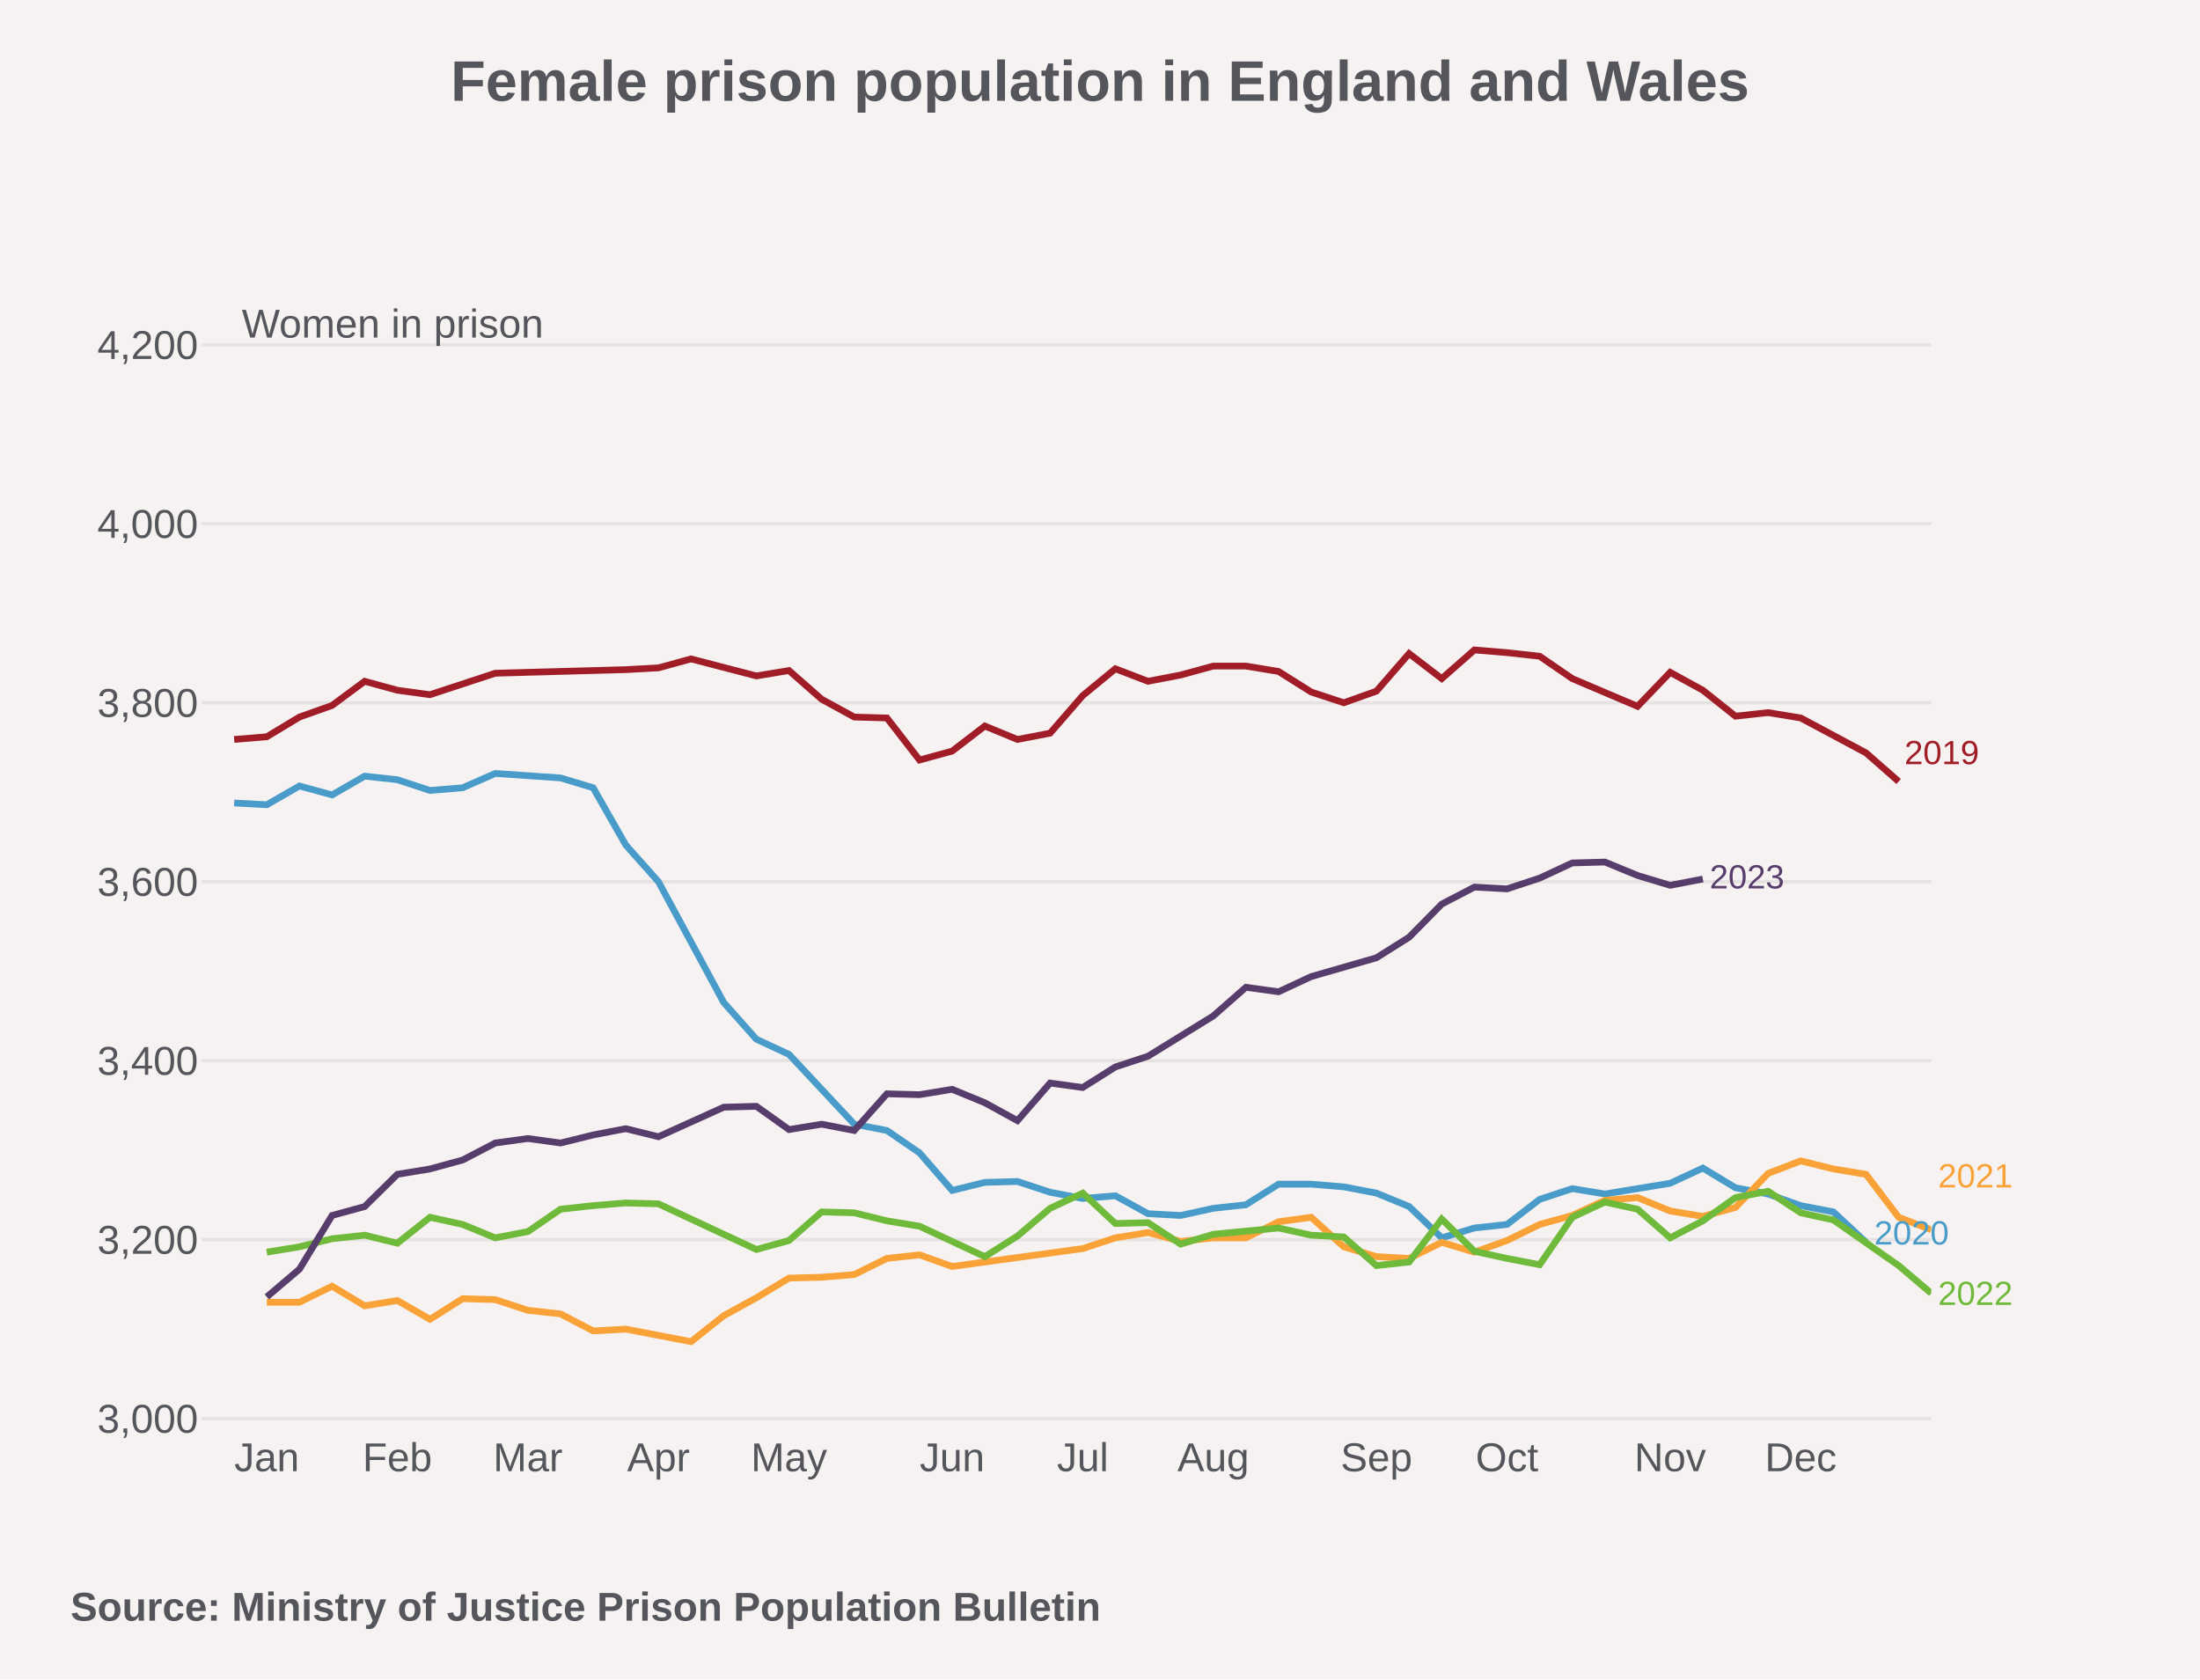
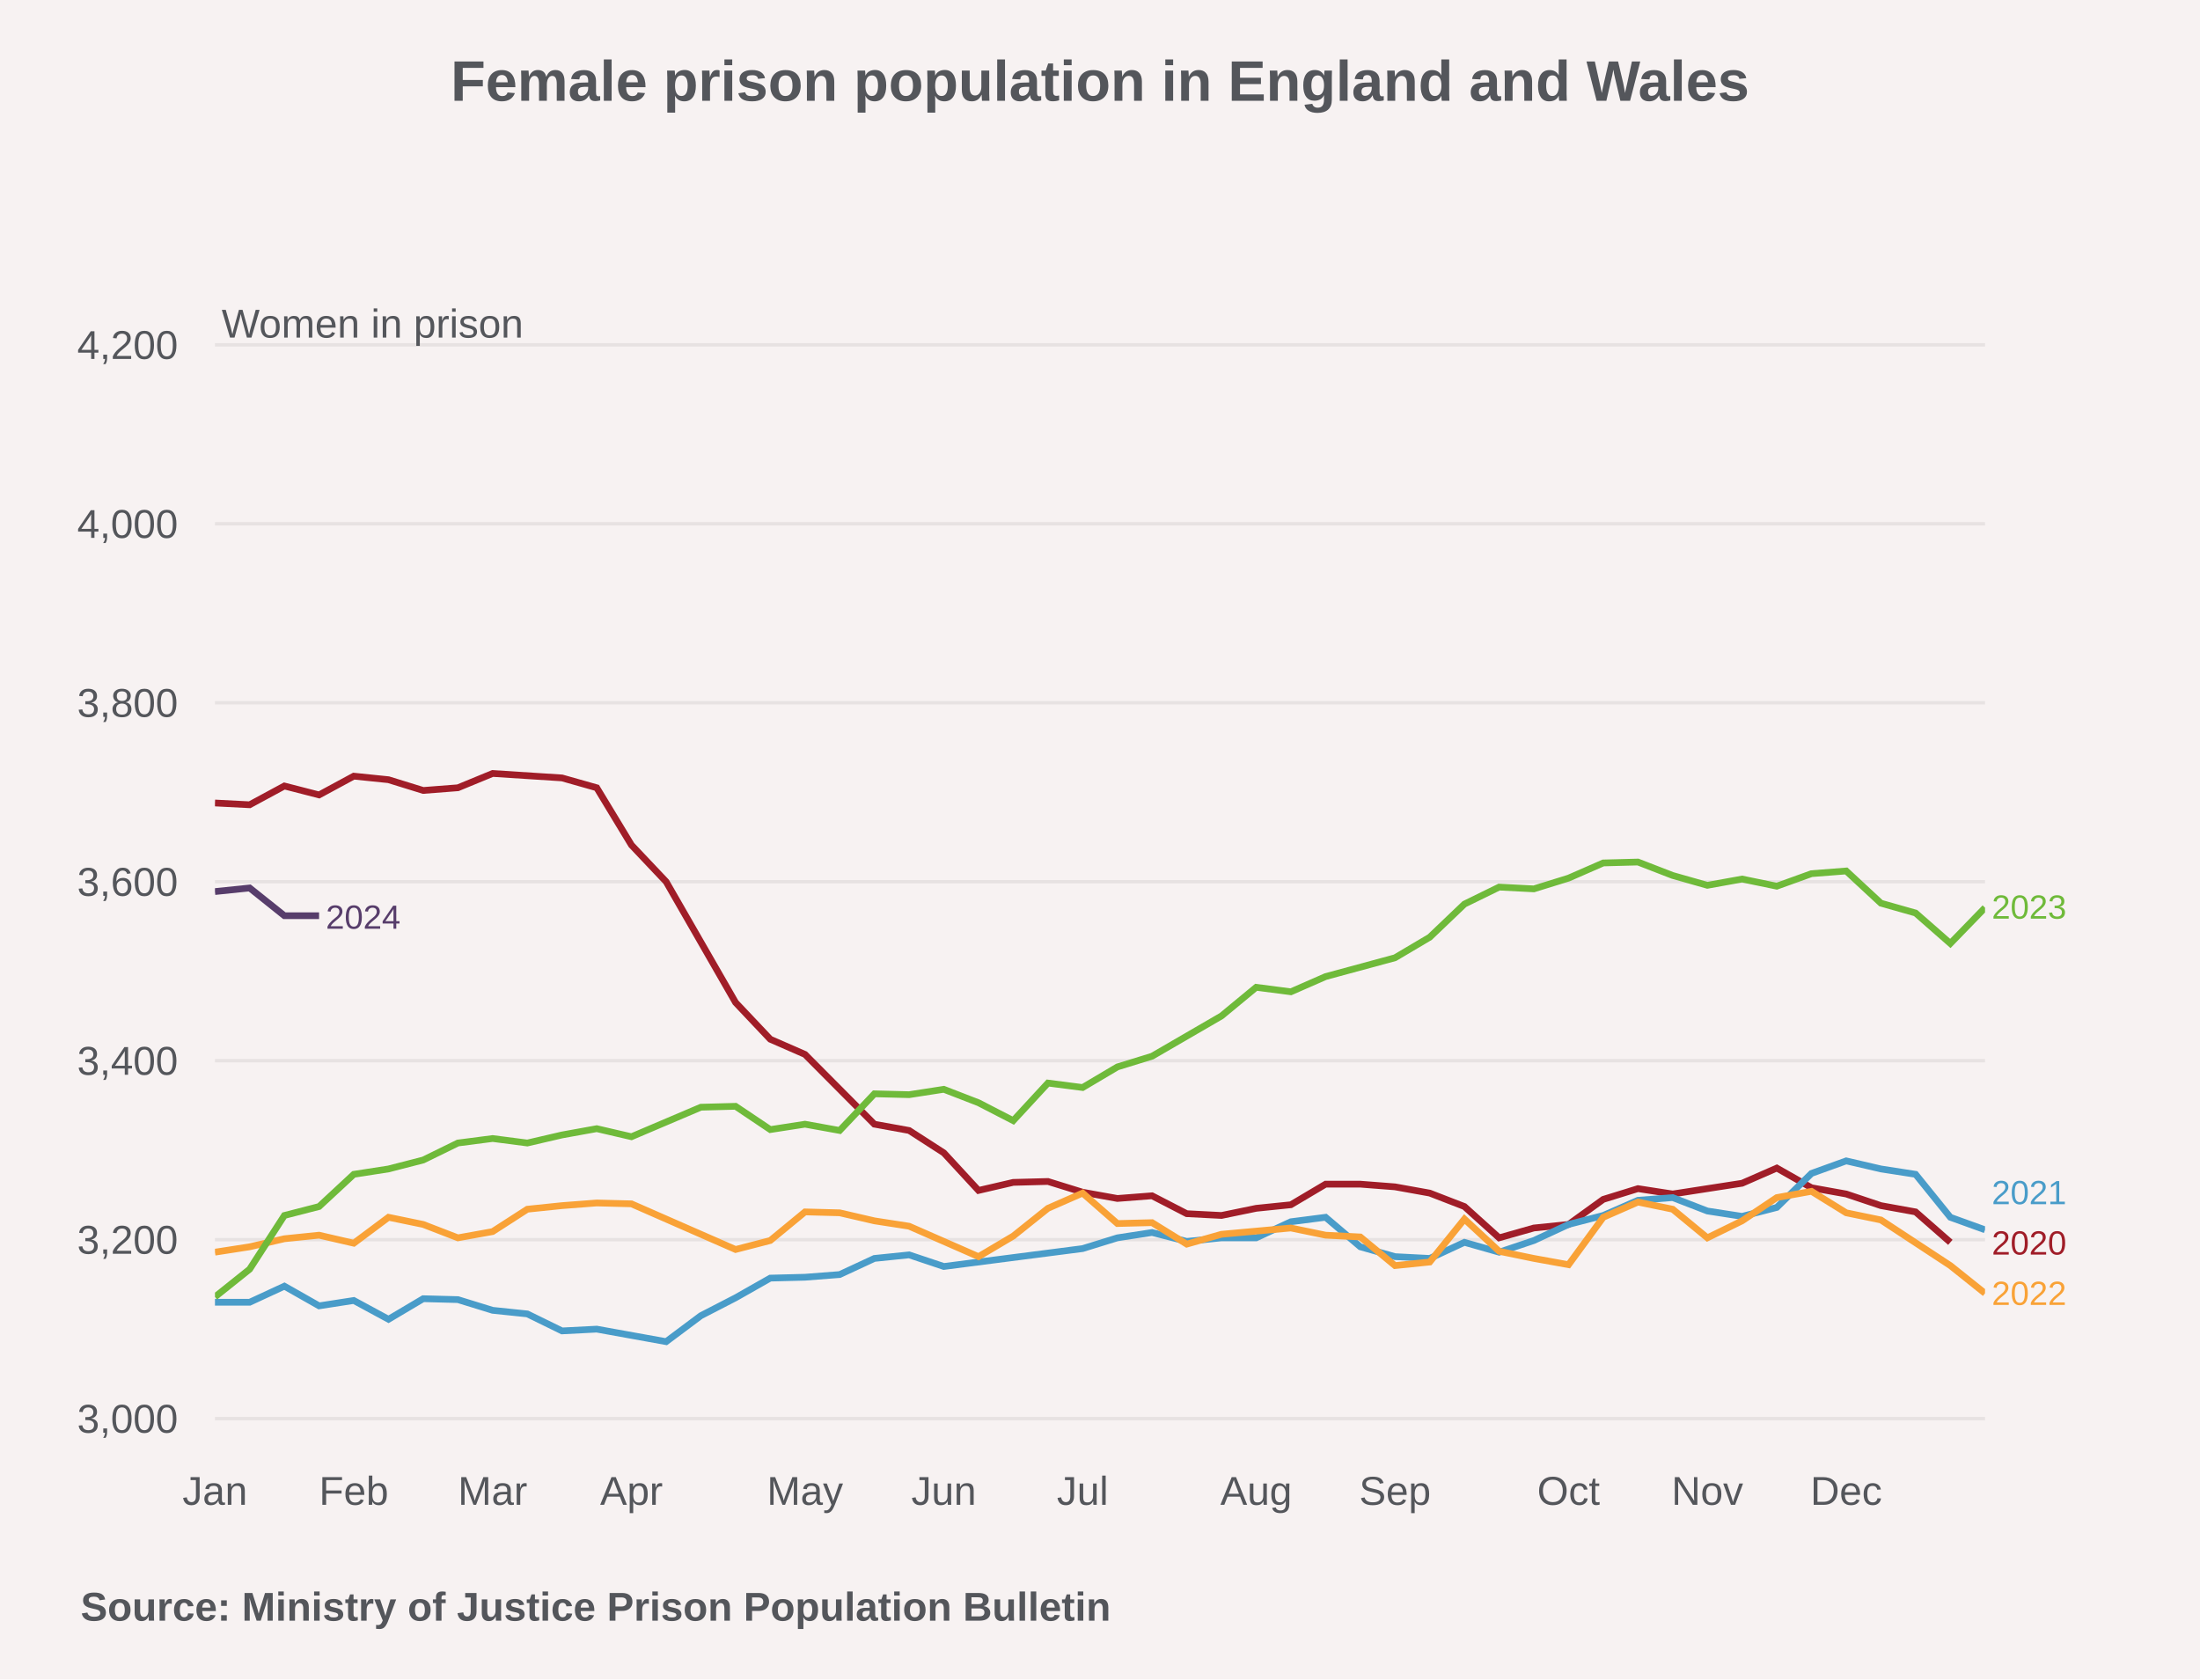
<svg xmlns="http://www.w3.org/2000/svg" class="main-svg" width="655" height="500" style="" viewBox="0 0 655 500">
  <rect x="0" y="0" width="655" height="500" style="fill: rgb(247, 242, 242); fill-opacity: 1;" />
-   <defs id="defs-501722">
+   <defs id="defs-242fe2">
    <g class="clips">
-       <clipPath id="clip501722xyplot" class="plotclip">
-         <rect width="515" height="325" />
-       </clipPath>
-       <clipPath class="axesclip" id="clip501722x">
-         <rect x="60" y="0" width="515" height="500" />
-       </clipPath>
-       <clipPath class="axesclip" id="clip501722y">
+       <clipPath id="clip242fe2xyplot" class="plotclip">
+         <rect width="527" height="325" />
+       </clipPath>
+       <clipPath class="axesclip" id="clip242fe2x">
+         <rect x="64" y="0" width="527" height="500" />
+       </clipPath>
+       <clipPath class="axesclip" id="clip242fe2y">
        <rect x="0" y="100" width="655" height="325" />
      </clipPath>
-       <clipPath class="axesclip" id="clip501722xy">
-         <rect x="60" y="100" width="515" height="325" />
+       <clipPath class="axesclip" id="clip242fe2xy">
+         <rect x="64" y="100" width="527" height="325" />
      </clipPath>
    </g>
    <g class="gradients" />
    <g class="patterns" />
  </defs>
  <g class="bglayer" />
  <g class="layer-below">
    <g class="imagelayer" />
    <g class="shapelayer" />
  </g>
  <g class="cartesianlayer">
    <g class="subplot xy">
      <g class="layer-subplot">
        <g class="shapelayer" />
        <g class="imagelayer" />
      </g>
      <g class="minor-gridlayer">
        <g class="x" />
        <g class="y" />
      </g>
      <g class="gridlayer">
        <g class="x" />
        <g class="y">
-           <path class="ygrid crisp" transform="translate(0,422.34)" d="M60,0h515" style="stroke: rgb(231, 226, 226); stroke-opacity: 1; stroke-width: 1px;" />
-           <path class="ygrid crisp" transform="translate(0,369.06)" d="M60,0h515" style="stroke: rgb(231, 226, 226); stroke-opacity: 1; stroke-width: 1px;" />
-           <path class="ygrid crisp" transform="translate(0,315.78)" d="M60,0h515" style="stroke: rgb(231, 226, 226); stroke-opacity: 1; stroke-width: 1px;" />
-           <path class="ygrid crisp" transform="translate(0,262.5)" d="M60,0h515" style="stroke: rgb(231, 226, 226); stroke-opacity: 1; stroke-width: 1px;" />
-           <path class="ygrid crisp" transform="translate(0,209.22)" d="M60,0h515" style="stroke: rgb(231, 226, 226); stroke-opacity: 1; stroke-width: 1px;" />
-           <path class="ygrid crisp" transform="translate(0,155.94)" d="M60,0h515" style="stroke: rgb(231, 226, 226); stroke-opacity: 1; stroke-width: 1px;" />
-           <path class="ygrid crisp" transform="translate(0,102.66)" d="M60,0h515" style="stroke: rgb(231, 226, 226); stroke-opacity: 1; stroke-width: 1px;" />
+           <path class="ygrid crisp" transform="translate(0,422.34)" d="M64,0h527" style="stroke: rgb(231, 226, 226); stroke-opacity: 1; stroke-width: 1px;" />
+           <path class="ygrid crisp" transform="translate(0,369.06)" d="M64,0h527" style="stroke: rgb(231, 226, 226); stroke-opacity: 1; stroke-width: 1px;" />
+           <path class="ygrid crisp" transform="translate(0,315.78)" d="M64,0h527" style="stroke: rgb(231, 226, 226); stroke-opacity: 1; stroke-width: 1px;" />
+           <path class="ygrid crisp" transform="translate(0,262.5)" d="M64,0h527" style="stroke: rgb(231, 226, 226); stroke-opacity: 1; stroke-width: 1px;" />
+           <path class="ygrid crisp" transform="translate(0,209.22)" d="M64,0h527" style="stroke: rgb(231, 226, 226); stroke-opacity: 1; stroke-width: 1px;" />
+           <path class="ygrid crisp" transform="translate(0,155.94)" d="M64,0h527" style="stroke: rgb(231, 226, 226); stroke-opacity: 1; stroke-width: 1px;" />
+           <path class="ygrid crisp" transform="translate(0,102.66)" d="M64,0h527" style="stroke: rgb(231, 226, 226); stroke-opacity: 1; stroke-width: 1px;" />
        </g>
      </g>
      <g class="zerolinelayer" />
      <path class="xlines-below" />
      <path class="ylines-below" />
      <g class="overlines-below" />
      <g class="xaxislayer-below" />
      <g class="yaxislayer-below" />
      <g class="overaxes-below" />
-       <g class="plot" transform="translate(60,100)" clip-path="url(#clip501722xyplot)">
+       <g class="plot" transform="translate(64,100)" clip-path="url(#clip242fe2xyplot)">
        <g class="scatterlayer mlayer">
-           <g class="trace scatter trace04af53" style="stroke-miterlimit: 2; opacity: 1;">
-             <g class="fills" />
-             <g class="errorbars" />
-             <g class="lines">
-               <path class="js-line" d="M9.72,120.14L19.43,119.34L29.15,113.48L38.87,110.02L48.58,102.83L58.3,105.49L68.02,106.82L87.45,100.43L97.17,100.16L116.6,99.63L126.32,99.36L136.04,98.83L145.75,96.17L165.19,101.23L174.91,99.63L184.62,108.16L194.34,113.48L204.06,113.75L213.77,126.27L223.49,123.61L233.21,116.15L242.92,120.14L252.64,118.28L262.36,107.09L272.08,99.1L281.79,102.83L291.51,100.96L301.23,98.3L310.94,98.3L320.66,99.9L330.38,106.02L340.09,109.22L349.81,105.76L359.53,94.57L369.25,102.03L378.96,93.5L388.68,94.3L398.4,95.37L408.11,102.03L427.55,110.29L437.26,100.16L446.98,105.49L456.7,113.22L466.42,112.15L476.13,113.75L495.57,124.14L505.28,132.66" style="vector-effect: non-scaling-stroke; fill: none; stroke: rgb(160, 29, 40); stroke-opacity: 1; stroke-width: 2px; opacity: 1;" />
-             </g>
-             <g class="points" />
-             <g class="text" />
-           </g>
-           <g class="trace scatter tracebe3fd9" style="stroke-miterlimit: 2; opacity: 1;">
-             <g class="fills" />
-             <g class="errorbars" />
-             <g class="lines">
-               <path class="js-line" d="M9.72,139.06L19.43,139.59L29.15,134L38.87,136.66L48.58,131.07L58.3,132.13L68.02,135.33L77.74,134.53L87.45,130.27L106.89,131.6L116.6,134.53L126.32,151.58L136.04,162.5L155.47,198.46L165.19,209.39L174.91,213.91L194.34,234.69L204.06,236.56L213.77,243.22L223.49,254.41L233.21,252.01L242.92,251.74L252.64,254.94L262.36,256.8L272.08,256L281.79,261.33L291.51,261.86L301.23,259.73L310.94,258.67L320.66,252.54L330.38,252.54L340.09,253.34L349.81,255.2L359.53,259.2L369.25,268.52L378.96,265.59L388.68,264.53L398.4,257.07L408.11,253.87L417.83,255.47L427.55,253.87L437.26,252.27L446.98,247.75L456.7,253.61L466.42,255.47L476.13,258.93L485.85,260.8L495.57,269.86" style="vector-effect: non-scaling-stroke; fill: none; stroke: rgb(73, 156, 201); stroke-opacity: 1; stroke-width: 2px; opacity: 1;" />
-             </g>
-             <g class="points" />
-             <g class="text" />
-           </g>
-           <g class="trace scatter traceef8fe7" style="stroke-miterlimit: 2; opacity: 1;">
-             <g class="fills" />
-             <g class="errorbars" />
-             <g class="lines">
-               <path class="js-line" d="M19.43,287.7L29.15,287.7L38.87,282.91L48.58,288.77L58.3,287.17L68.02,292.77L77.74,286.64L87.45,286.91L97.17,290.1L106.89,291.17L116.6,296.23L126.32,295.7L145.75,299.43L155.47,291.7L165.19,286.37L174.91,280.51L184.62,280.25L194.34,279.45L204.06,274.65L213.77,273.59L223.49,277.05L262.36,271.72L272.08,268.52L281.79,266.93L291.51,269.59L301.23,268.52L310.94,268.52L320.66,263.73L330.38,262.4L340.09,271.19L349.81,274.12L359.53,274.65L369.25,269.86L378.96,272.79L388.68,269.32L398.4,264.53L408.11,261.86L417.83,257.34L427.55,256.54L437.26,260.53L446.98,262.13L456.7,259.47L466.42,249.34L476.13,245.61L485.85,248.01L495.57,249.61L505.28,262.4L515,266.13" style="vector-effect: non-scaling-stroke; fill: none; stroke: rgb(249, 162, 55); stroke-opacity: 1; stroke-width: 2px; opacity: 1;" />
-             </g>
-             <g class="points" />
-             <g class="text" />
-           </g>
-           <g class="trace scatter trace41e6e3" style="stroke-miterlimit: 2; opacity: 1;">
-             <g class="fills" />
-             <g class="errorbars" />
-             <g class="lines">
-               <path class="js-line" d="M19.43,272.79L29.15,271.19L38.87,268.79L48.58,267.73L58.3,270.12L68.02,262.4L77.74,264.53L87.45,268.52L97.17,266.66L106.89,260L116.6,258.93L126.32,258.14L136.04,258.4L165.19,271.99L174.91,269.32L184.62,260.8L194.34,261.07L204.06,263.46L213.77,265.06L233.21,274.12L242.92,267.99L252.64,259.73L262.36,255.2L272.08,264.26L281.79,264L291.51,270.39L301.23,267.46L320.66,265.59L330.38,267.73L340.09,268.26L349.81,276.78L359.53,275.72L369.25,262.93L378.96,272.52L388.68,274.65L398.4,276.52L408.11,262.4L417.83,257.87L427.55,260L437.26,268.52L446.98,263.46L456.7,256.54L466.42,254.67L476.13,261.07L485.85,263.2L505.28,276.78L515,285.04" style="vector-effect: non-scaling-stroke; fill: none; stroke: rgb(111, 186, 58); stroke-opacity: 1; stroke-width: 2px; opacity: 1;" />
-             </g>
-             <g class="points" />
-             <g class="text" />
-           </g>
-           <g class="trace scatter trace36bd28" style="stroke-miterlimit: 2; opacity: 1;">
-             <g class="fills" />
-             <g class="errorbars" />
-             <g class="lines">
-               <path class="js-line" d="M19.43,286.11L29.15,277.85L38.87,261.86L48.58,259.2L58.3,249.61L68.02,248.01L77.74,245.35L87.45,240.29L97.17,238.95L106.89,240.29L116.6,237.89L126.32,236.02L136.04,238.42L155.47,229.63L165.19,229.36L174.91,236.29L184.62,234.69L194.34,236.56L204.06,225.64L213.77,225.9L223.49,224.3L233.21,228.3L242.92,233.63L252.64,222.44L262.36,223.77L272.08,217.64L281.79,214.45L301.23,202.46L310.94,193.93L320.66,195.27L330.38,190.74L349.81,185.14L359.53,179.02L369.25,169.16L378.96,164.1L388.68,164.63L398.4,161.43L408.11,156.91L417.83,156.64L427.55,160.64L437.26,163.57L446.98,161.7" style="vector-effect: non-scaling-stroke; fill: none; stroke: rgb(87, 61, 107); stroke-opacity: 1; stroke-width: 2px; opacity: 1;" />
+           <g class="trace scatter tracee411eb" style="stroke-miterlimit: 2; opacity: 1;">
+             <g class="fills" />
+             <g class="errorbars" />
+             <g class="lines">
+               <path class="js-line" d="M0,139.06L10.33,139.59L20.67,134L31,136.66L41.33,131.07L51.67,132.13L62,135.33L72.33,134.53L82.67,130.27L103.33,131.6L113.67,134.53L124,151.58L134.33,162.5L155,198.46L165.33,209.39L175.67,213.91L196.33,234.69L206.67,236.56L217,243.22L227.33,254.41L237.67,252.01L248,251.74L258.33,254.94L268.67,256.8L279,256L289.33,261.33L299.67,261.86L310,259.73L320.33,258.67L330.67,252.54L341,252.54L351.33,253.34L361.67,255.2L372,259.2L382.33,268.52L392.67,265.59L403,264.53L413.33,257.07L423.67,253.87L434,255.47L444.33,253.87L454.67,252.27L465,247.75L475.33,253.61L485.67,255.47L496,258.93L506.33,260.8L516.67,269.86" style="vector-effect: non-scaling-stroke; fill: none; stroke: rgb(160, 29, 40); stroke-opacity: 1; stroke-width: 2px; opacity: 1;" />
+             </g>
+             <g class="points" />
+             <g class="text" />
+           </g>
+           <g class="trace scatter trace22ff5b" style="stroke-miterlimit: 2; opacity: 1;">
+             <g class="fills" />
+             <g class="errorbars" />
+             <g class="lines">
+               <path class="js-line" d="M0,287.7L10.33,287.7L20.67,282.91L31,288.77L41.33,287.17L51.67,292.77L62,286.64L72.33,286.91L82.67,290.1L93,291.17L103.33,296.23L113.67,295.7L134.33,299.43L144.67,291.7L155,286.37L165.33,280.51L175.67,280.25L186,279.45L196.33,274.65L206.67,273.59L217,277.05L258.33,271.72L268.67,268.52L279,266.93L289.33,269.59L299.67,268.52L310,268.52L320.33,263.73L330.67,262.4L341,271.19L351.33,274.12L361.67,274.65L372,269.86L382.33,272.79L392.67,269.32L403,264.53L413.33,261.86L423.67,257.34L434,256.54L444.33,260.53L454.67,262.13L465,259.47L475.33,249.34L485.67,245.61L496,248.01L506.33,249.61L516.67,262.4L527,266.13" style="vector-effect: non-scaling-stroke; fill: none; stroke: rgb(73, 156, 201); stroke-opacity: 1; stroke-width: 2px; opacity: 1;" />
+             </g>
+             <g class="points" />
+             <g class="text" />
+           </g>
+           <g class="trace scatter trace3f2408" style="stroke-miterlimit: 2; opacity: 1;">
+             <g class="fills" />
+             <g class="errorbars" />
+             <g class="lines">
+               <path class="js-line" d="M0,272.79L10.33,271.19L20.67,268.79L31,267.73L41.33,270.12L51.67,262.4L62,264.53L72.33,268.52L82.67,266.66L93,260L103.33,258.93L113.67,258.14L124,258.4L155,271.99L165.33,269.32L175.67,260.8L186,261.07L196.33,263.46L206.67,265.06L227.33,274.12L237.67,267.99L248,259.73L258.33,255.2L268.67,264.26L279,264L289.33,270.39L299.67,267.46L320.33,265.59L330.67,267.73L341,268.26L351.33,276.78L361.67,275.72L372,262.93L382.33,272.52L392.67,274.65L403,276.52L413.33,262.4L423.67,257.87L434,260L444.33,268.52L454.67,263.46L465,256.54L475.33,254.67L485.67,261.07L496,263.2L516.67,276.78L527,285.04" style="vector-effect: non-scaling-stroke; fill: none; stroke: rgb(249, 162, 55); stroke-opacity: 1; stroke-width: 2px; opacity: 1;" />
+             </g>
+             <g class="points" />
+             <g class="text" />
+           </g>
+           <g class="trace scatter trace53ba4b" style="stroke-miterlimit: 2; opacity: 1;">
+             <g class="fills" />
+             <g class="errorbars" />
+             <g class="lines">
+               <path class="js-line" d="M0,286.11L10.33,277.85L20.67,261.86L31,259.2L41.33,249.61L51.67,248.01L62,245.35L72.33,240.29L82.67,238.95L93,240.29L103.33,237.89L113.67,236.02L124,238.42L144.67,229.63L155,229.36L165.33,236.29L175.67,234.69L186,236.56L196.33,225.64L206.67,225.9L217,224.3L227.33,228.3L237.67,233.63L248,222.44L258.33,223.77L268.67,217.64L279,214.45L299.67,202.46L310,193.93L320.33,195.27L330.67,190.74L351.33,185.14L361.67,179.02L372,169.16L382.33,164.1L392.67,164.63L403,161.43L413.33,156.91L423.67,156.64L434,160.64L444.33,163.57L454.67,161.7L465,163.83L475.33,160.1L485.67,159.3L496,168.89L506.33,171.82L516.67,180.88L527,170.23" style="vector-effect: non-scaling-stroke; fill: none; stroke: rgb(111, 186, 58); stroke-opacity: 1; stroke-width: 2px; opacity: 1;" />
+             </g>
+             <g class="points" />
+             <g class="text" />
+           </g>
+           <g class="trace scatter trace1928cb" style="stroke-miterlimit: 2; opacity: 1;">
+             <g class="fills" />
+             <g class="errorbars" />
+             <g class="lines">
+               <path class="js-line" d="M0,165.43L10.33,164.36L20.67,172.62L31,172.62" style="vector-effect: non-scaling-stroke; fill: none; stroke: rgb(87, 61, 107); stroke-opacity: 1; stroke-width: 2px; opacity: 1;" />
            </g>
            <g class="points" />
            <g class="text" />
          </g>
        </g>
      </g>
      <g class="overplot" />
      <path class="xlines-above crisp" d="M0,0" style="fill: none;" />
      <path class="ylines-above crisp" d="M0,0" style="fill: none;" />
      <g class="overlines-above" />
      <g class="xaxislayer-above">
        <g class="xtick">
-           <text text-anchor="middle" x="0" y="438" transform="translate(79.43,0)" style="font-family: 'Helvetica Neue', Arial; font-size: 12px; fill: rgb(84, 86, 91); fill-opacity: 1; white-space: pre; opacity: 1;">Jan</text>
-         </g>
-         <g class="xtick">
-           <text text-anchor="middle" x="0" y="438" transform="translate(118.3,0)" style="font-family: 'Helvetica Neue', Arial; font-size: 12px; fill: rgb(84, 86, 91); fill-opacity: 1; white-space: pre; opacity: 1;">Feb</text>
-         </g>
-         <g class="xtick">
-           <text text-anchor="middle" x="0" y="438" transform="translate(157.17,0)" style="font-family: 'Helvetica Neue', Arial; font-size: 12px; fill: rgb(84, 86, 91); fill-opacity: 1; white-space: pre; opacity: 1;">Mar</text>
-         </g>
-         <g class="xtick">
-           <text text-anchor="middle" x="0" y="438" transform="translate(196.04,0)" style="font-family: 'Helvetica Neue', Arial; font-size: 12px; fill: rgb(84, 86, 91); fill-opacity: 1; white-space: pre; opacity: 1;">Apr</text>
-         </g>
-         <g class="xtick">
-           <text text-anchor="middle" x="0" y="438" transform="translate(234.91,0)" style="font-family: 'Helvetica Neue', Arial; font-size: 12px; fill: rgb(84, 86, 91); fill-opacity: 1; white-space: pre; opacity: 1;">May</text>
-         </g>
-         <g class="xtick">
-           <text text-anchor="middle" x="0" y="438" transform="translate(283.49,0)" style="font-family: 'Helvetica Neue', Arial; font-size: 12px; fill: rgb(84, 86, 91); fill-opacity: 1; white-space: pre; opacity: 1;">Jun</text>
-         </g>
-         <g class="xtick">
-           <text text-anchor="middle" x="0" y="438" transform="translate(322.36,0)" style="font-family: 'Helvetica Neue', Arial; font-size: 12px; fill: rgb(84, 86, 91); fill-opacity: 1; white-space: pre; opacity: 1;">Jul</text>
-         </g>
-         <g class="xtick">
-           <text text-anchor="middle" x="0" y="438" transform="translate(361.23,0)" style="font-family: 'Helvetica Neue', Arial; font-size: 12px; fill: rgb(84, 86, 91); fill-opacity: 1; white-space: pre; opacity: 1;">Aug</text>
-         </g>
-         <g class="xtick">
-           <text text-anchor="middle" x="0" y="438" transform="translate(409.81,0)" style="font-family: 'Helvetica Neue', Arial; font-size: 12px; fill: rgb(84, 86, 91); fill-opacity: 1; white-space: pre; opacity: 1;">Sep</text>
-         </g>
-         <g class="xtick">
-           <text text-anchor="middle" x="0" y="438" transform="translate(448.68,0)" style="font-family: 'Helvetica Neue', Arial; font-size: 12px; fill: rgb(84, 86, 91); fill-opacity: 1; white-space: pre; opacity: 1;">Oct</text>
-         </g>
-         <g class="xtick">
-           <text text-anchor="middle" x="0" y="438" transform="translate(497.26,0)" style="font-family: 'Helvetica Neue', Arial; font-size: 12px; fill: rgb(84, 86, 91); fill-opacity: 1; white-space: pre; opacity: 1;">Nov</text>
-         </g>
-         <g class="xtick">
-           <text text-anchor="middle" x="0" y="438" transform="translate(536.13,0)" style="font-family: 'Helvetica Neue', Arial; font-size: 12px; fill: rgb(84, 86, 91); fill-opacity: 1; white-space: pre; opacity: 1;">Dec</text>
+           <text text-anchor="middle" x="0" y="448" transform="translate(64,0)" style="font-family: 'Helvetica Neue', Arial; font-size: 12px; fill: rgb(84, 86, 91); fill-opacity: 1; white-space: pre; opacity: 1;">Jan</text>
+         </g>
+         <g class="xtick">
+           <text text-anchor="middle" x="0" y="448" style="font-family: 'Helvetica Neue', Arial; font-size: 12px; fill: rgb(84, 86, 91); fill-opacity: 1; white-space: pre; opacity: 1;" transform="translate(105.33,0)">Feb</text>
+         </g>
+         <g class="xtick">
+           <text text-anchor="middle" x="0" y="448" style="font-family: 'Helvetica Neue', Arial; font-size: 12px; fill: rgb(84, 86, 91); fill-opacity: 1; white-space: pre; opacity: 1;" transform="translate(146.67,0)">Mar</text>
+         </g>
+         <g class="xtick">
+           <text text-anchor="middle" x="0" y="448" style="font-family: 'Helvetica Neue', Arial; font-size: 12px; fill: rgb(84, 86, 91); fill-opacity: 1; white-space: pre; opacity: 1;" transform="translate(188,0)">Apr</text>
+         </g>
+         <g class="xtick">
+           <text text-anchor="middle" x="0" y="448" style="font-family: 'Helvetica Neue', Arial; font-size: 12px; fill: rgb(84, 86, 91); fill-opacity: 1; white-space: pre; opacity: 1;" transform="translate(239.67,0)">May</text>
+         </g>
+         <g class="xtick">
+           <text text-anchor="middle" x="0" y="448" style="font-family: 'Helvetica Neue', Arial; font-size: 12px; fill: rgb(84, 86, 91); fill-opacity: 1; white-space: pre; opacity: 1;" transform="translate(281,0)">Jun</text>
+         </g>
+         <g class="xtick">
+           <text text-anchor="middle" x="0" y="448" style="font-family: 'Helvetica Neue', Arial; font-size: 12px; fill: rgb(84, 86, 91); fill-opacity: 1; white-space: pre; opacity: 1;" transform="translate(322.33,0)">Jul</text>
+         </g>
+         <g class="xtick">
+           <text text-anchor="middle" x="0" y="448" style="font-family: 'Helvetica Neue', Arial; font-size: 12px; fill: rgb(84, 86, 91); fill-opacity: 1; white-space: pre; opacity: 1;" transform="translate(374,0)">Aug</text>
+         </g>
+         <g class="xtick">
+           <text text-anchor="middle" x="0" y="448" style="font-family: 'Helvetica Neue', Arial; font-size: 12px; fill: rgb(84, 86, 91); fill-opacity: 1; white-space: pre; opacity: 1;" transform="translate(415.33,0)">Sep</text>
+         </g>
+         <g class="xtick">
+           <text text-anchor="middle" x="0" y="448" style="font-family: 'Helvetica Neue', Arial; font-size: 12px; fill: rgb(84, 86, 91); fill-opacity: 1; white-space: pre; opacity: 1;" transform="translate(467,0)">Oct</text>
+         </g>
+         <g class="xtick">
+           <text text-anchor="middle" x="0" y="448" style="font-family: 'Helvetica Neue', Arial; font-size: 12px; fill: rgb(84, 86, 91); fill-opacity: 1; white-space: pre; opacity: 1;" transform="translate(508.33,0)">Nov</text>
+         </g>
+         <g class="xtick">
+           <text text-anchor="middle" x="0" y="448" style="font-family: 'Helvetica Neue', Arial; font-size: 12px; fill: rgb(84, 86, 91); fill-opacity: 1; white-space: pre; opacity: 1;" transform="translate(549.67,0)">Dec</text>
        </g>
      </g>
      <g class="yaxislayer-above">
        <g class="ytick">
-           <text text-anchor="end" x="59" y="4.2" transform="translate(0,422.34)" style="font-family: 'Helvetica Neue', Arial; font-size: 12px; fill: rgb(84, 86, 91); fill-opacity: 1; white-space: pre; opacity: 1;">3,000</text>
-         </g>
-         <g class="ytick">
-           <text text-anchor="end" x="59" y="4.2" style="font-family: 'Helvetica Neue', Arial; font-size: 12px; fill: rgb(84, 86, 91); fill-opacity: 1; white-space: pre; opacity: 1;" transform="translate(0,369.06)">3,200</text>
-         </g>
-         <g class="ytick">
-           <text text-anchor="end" x="59" y="4.2" style="font-family: 'Helvetica Neue', Arial; font-size: 12px; fill: rgb(84, 86, 91); fill-opacity: 1; white-space: pre; opacity: 1;" transform="translate(0,315.78)">3,400</text>
-         </g>
-         <g class="ytick">
-           <text text-anchor="end" x="59" y="4.2" style="font-family: 'Helvetica Neue', Arial; font-size: 12px; fill: rgb(84, 86, 91); fill-opacity: 1; white-space: pre; opacity: 1;" transform="translate(0,262.5)">3,600</text>
-         </g>
-         <g class="ytick">
-           <text text-anchor="end" x="59" y="4.2" style="font-family: 'Helvetica Neue', Arial; font-size: 12px; fill: rgb(84, 86, 91); fill-opacity: 1; white-space: pre; opacity: 1;" transform="translate(0,209.22)">3,800</text>
-         </g>
-         <g class="ytick">
-           <text text-anchor="end" x="59" y="4.2" style="font-family: 'Helvetica Neue', Arial; font-size: 12px; fill: rgb(84, 86, 91); fill-opacity: 1; white-space: pre; opacity: 1;" transform="translate(0,155.94)">4,000</text>
-         </g>
-         <g class="ytick">
-           <text text-anchor="end" x="59" y="4.2" style="font-family: 'Helvetica Neue', Arial; font-size: 12px; fill: rgb(84, 86, 91); fill-opacity: 1; white-space: pre; opacity: 1;" transform="translate(0,102.66)">4,200</text>
+           <text text-anchor="end" x="53" y="4.2" transform="translate(0,422.34)" style="font-family: 'Helvetica Neue', Arial; font-size: 12px; fill: rgb(84, 86, 91); fill-opacity: 1; white-space: pre; opacity: 1;">3,000</text>
+         </g>
+         <g class="ytick">
+           <text text-anchor="end" x="53" y="4.2" style="font-family: 'Helvetica Neue', Arial; font-size: 12px; fill: rgb(84, 86, 91); fill-opacity: 1; white-space: pre; opacity: 1;" transform="translate(0,369.06)">3,200</text>
+         </g>
+         <g class="ytick">
+           <text text-anchor="end" x="53" y="4.2" style="font-family: 'Helvetica Neue', Arial; font-size: 12px; fill: rgb(84, 86, 91); fill-opacity: 1; white-space: pre; opacity: 1;" transform="translate(0,315.78)">3,400</text>
+         </g>
+         <g class="ytick">
+           <text text-anchor="end" x="53" y="4.2" style="font-family: 'Helvetica Neue', Arial; font-size: 12px; fill: rgb(84, 86, 91); fill-opacity: 1; white-space: pre; opacity: 1;" transform="translate(0,262.5)">3,600</text>
+         </g>
+         <g class="ytick">
+           <text text-anchor="end" x="53" y="4.2" style="font-family: 'Helvetica Neue', Arial; font-size: 12px; fill: rgb(84, 86, 91); fill-opacity: 1; white-space: pre; opacity: 1;" transform="translate(0,209.22)">3,800</text>
+         </g>
+         <g class="ytick">
+           <text text-anchor="end" x="53" y="4.2" style="font-family: 'Helvetica Neue', Arial; font-size: 12px; fill: rgb(84, 86, 91); fill-opacity: 1; white-space: pre; opacity: 1;" transform="translate(0,155.94)">4,000</text>
+         </g>
+         <g class="ytick">
+           <text text-anchor="end" x="53" y="4.2" style="font-family: 'Helvetica Neue', Arial; font-size: 12px; fill: rgb(84, 86, 91); fill-opacity: 1; white-space: pre; opacity: 1;" transform="translate(0,102.66)">4,200</text>
        </g>
      </g>
      <g class="overaxes-above" />
    </g>
  </g>
  <g class="polarlayer" />
  <g class="smithlayer" />
  <g class="ternarylayer" />
  <g class="geolayer" />
  <g class="funnelarealayer" />
  <g class="pielayer" />
  <g class="iciclelayer" />
  <g class="treemaplayer" />
  <g class="sunburstlayer" />
  <g class="glimages" />
-   <defs id="topdefs-501722">
+   <defs id="topdefs-242fe2">
    <g class="clips" />
  </defs>
  <g class="layer-above">
    <g class="imagelayer" />
    <g class="shapelayer" />
  </g>
  <g class="infolayer">
    <g class="g-gtitle">
      <text class="gtitle" x="327.5" y="30" text-anchor="middle" dy="0em" style="font-family: 'Helvetica Neue', Arial; font-size: 17px; fill: rgb(84, 86, 91); opacity: 1; font-weight: normal; white-space: pre;">
        <tspan style="font-weight:bold">Female prison population in England and Wales</tspan>
      </text>
    </g>
    <g class="g-xtitle" />
    <g class="g-ytitle" />
    <g class="annotation" data-index="0" style="opacity: 1;">
-       <g class="annotation-text-g" transform="rotate(0,578.28,224.14)">
-         <g class="cursor-pointer" transform="translate(565,216)">
-           <rect class="bg" x="0.5" y="0.5" width="25" height="15" style="stroke-width: 1px; stroke: rgb(0, 0, 0); stroke-opacity: 0; fill: rgb(0, 0, 0); fill-opacity: 0;" />
-           <text class="annotation-text" text-anchor="start" x="2" y="11.5" style="font-family: 'Helvetica Neue', Arial; font-size: 10px; fill: rgb(160, 29, 40); fill-opacity: 1; white-space: pre;">2019</text>
+       <g class="annotation-text-g" transform="rotate(0,604,369.86)">
+         <g class="cursor-pointer" transform="translate(591,362)">
+           <rect class="bg" x="0.5" y="0.5" width="25" height="15" style="stroke-width: 1px; stroke: rgb(0, 0, 0); stroke-opacity: 0; fill: rgb(0, 0, 0); fill-opacity: 0;" />
+           <text class="annotation-text" text-anchor="start" x="2" y="11.5" style="font-family: 'Helvetica Neue', Arial; font-size: 10px; fill: rgb(160, 29, 40); fill-opacity: 1; white-space: pre;">2020</text>
        </g>
      </g>
    </g>
    <g class="annotation" data-index="1" style="opacity: 1;">
-       <g class="annotation-text-g" transform="rotate(0,568.57,367.46)">
-         <g class="cursor-pointer" transform="translate(556,359)">
-           <rect class="bg" x="0.5" y="0.5" width="25" height="15" style="stroke-width: 1px; stroke: rgb(0, 0, 0); stroke-opacity: 0; fill: rgb(0, 0, 0); fill-opacity: 0;" />
-           <text class="annotation-text" text-anchor="start" x="2" y="11.5" style="font-family: 'Helvetica Neue', Arial; font-size: 10px; fill: rgb(73, 156, 201); fill-opacity: 1; white-space: pre;">2020</text>
+       <g class="annotation-text-g" transform="rotate(0,604,355.47)">
+         <g class="cursor-pointer" transform="translate(591,347)">
+           <rect class="bg" x="0.5" y="0.5" width="25" height="15" style="stroke-width: 1px; stroke: rgb(0, 0, 0); stroke-opacity: 0; fill: rgb(0, 0, 0); fill-opacity: 0;" />
+           <text class="annotation-text" text-anchor="start" x="2" y="11.5" style="font-family: 'Helvetica Neue', Arial; font-size: 10px; fill: rgb(73, 156, 201); fill-opacity: 1; white-space: pre;">2021</text>
        </g>
      </g>
    </g>
    <g class="annotation" data-index="2" style="opacity: 1;">
-       <g class="annotation-text-g" transform="rotate(0,588,350.41)">
-         <g class="cursor-pointer" transform="translate(575,342)">
-           <rect class="bg" x="0.5" y="0.5" width="25" height="15" style="stroke-width: 1px; stroke: rgb(0, 0, 0); stroke-opacity: 0; fill: rgb(0, 0, 0); fill-opacity: 0;" />
-           <text class="annotation-text" text-anchor="start" x="2" y="11.5" style="font-family: 'Helvetica Neue', Arial; font-size: 10px; fill: rgb(249, 162, 55); fill-opacity: 1; white-space: pre;">2021</text>
+       <g class="annotation-text-g" transform="rotate(0,604,385.04)">
+         <g class="cursor-pointer" transform="translate(591,377)">
+           <rect class="bg" x="0.5" y="0.5" width="25" height="15" style="stroke-width: 1px; stroke: rgb(0, 0, 0); stroke-opacity: 0; fill: rgb(0, 0, 0); fill-opacity: 0;" />
+           <text class="annotation-text" text-anchor="start" x="2" y="11.5" style="font-family: 'Helvetica Neue', Arial; font-size: 10px; fill: rgb(249, 162, 55); fill-opacity: 1; white-space: pre;">2022</text>
        </g>
      </g>
    </g>
    <g class="annotation" data-index="3" style="opacity: 1;">
-       <g class="annotation-text-g" transform="rotate(0,588,384.77)">
-         <g class="cursor-pointer" transform="translate(575,377)">
-           <rect class="bg" x="0.5" y="0.5" width="25" height="15" style="stroke-width: 1px; stroke: rgb(0, 0, 0); stroke-opacity: 0; fill: rgb(0, 0, 0); fill-opacity: 0;" />
-           <text class="annotation-text" text-anchor="start" x="2" y="11.5" style="font-family: 'Helvetica Neue', Arial; font-size: 10px; fill: rgb(111, 186, 58); fill-opacity: 1; white-space: pre;">2022</text>
+       <g class="annotation-text-g" transform="rotate(0,604,270.23)">
+         <g class="cursor-pointer" transform="translate(591,262)">
+           <rect class="bg" x="0.5" y="0.5" width="25" height="15" style="stroke-width: 1px; stroke: rgb(0, 0, 0); stroke-opacity: 0; fill: rgb(0, 0, 0); fill-opacity: 0;" />
+           <text class="annotation-text" text-anchor="start" x="2" y="11.5" style="font-family: 'Helvetica Neue', Arial; font-size: 10px; fill: rgb(111, 186, 58); fill-opacity: 1; white-space: pre;">2023</text>
        </g>
      </g>
    </g>
    <g class="annotation" data-index="4" style="opacity: 1;">
-       <g class="annotation-text-g" transform="rotate(0,519.98,260.9)">
-         <g class="cursor-pointer" transform="translate(507,253)">
-           <rect class="bg" x="0.5" y="0.5" width="25" height="15" style="stroke-width: 1px; stroke: rgb(0, 0, 0); stroke-opacity: 0; fill: rgb(0, 0, 0); fill-opacity: 0;" />
-           <text class="annotation-text" text-anchor="start" x="2" y="11.5" style="font-family: 'Helvetica Neue', Arial; font-size: 10px; fill: rgb(87, 61, 107); fill-opacity: 1; white-space: pre;">2023</text>
+       <g class="annotation-text-g" transform="rotate(0,108,272.62)">
+         <g class="cursor-pointer" transform="translate(95,265)">
+           <rect class="bg" x="0.5" y="0.5" width="25" height="15" style="stroke-width: 1px; stroke: rgb(0, 0, 0); stroke-opacity: 0; fill: rgb(0, 0, 0); fill-opacity: 0;" />
+           <text class="annotation-text" text-anchor="start" x="2" y="11.5" style="font-family: 'Helvetica Neue', Arial; font-size: 10px; fill: rgb(87, 61, 107); fill-opacity: 1; white-space: pre;">2024</text>
        </g>
      </g>
    </g>
    <g class="annotation" data-index="5" style="opacity: 1;">
-       <g class="annotation-text-g" transform="rotate(0,172.8,477.75)">
-         <g class="cursor-pointer" transform="translate(19,469)">
+       <g class="annotation-text-g" transform="rotate(0,175.84,477.75)">
+         <g class="cursor-pointer" transform="translate(22,469)">
          <rect class="bg" x="0.5" y="0.5" width="307" height="17" style="stroke-width: 1px; stroke: rgb(0, 0, 0); stroke-opacity: 0; fill: rgb(0, 0, 0); fill-opacity: 0;" />
          <text class="annotation-text" text-anchor="start" x="2" y="13.5" style="font-family: 'Helvetica Neue', Arial; font-size: 12px; fill: rgb(84, 86, 91); fill-opacity: 1; white-space: pre;">
            <tspan style="font-weight:bold">Source: Ministry of Justice Prison Population Bulletin</tspan>
          </text>
        </g>
      </g>
    </g>
    <g class="annotation" data-index="6" style="opacity: 1;">
-       <g class="annotation-text-g" transform="rotate(0,116.72,96)">
-         <g class="cursor-pointer" transform="translate(70,87)">
+       <g class="annotation-text-g" transform="rotate(0,111,96)">
+         <g class="cursor-pointer" transform="translate(64,87)">
          <rect class="bg" x="0.5" y="0.5" width="93" height="17" style="stroke-width: 1px; stroke: rgb(0, 0, 0); stroke-opacity: 0; fill: rgb(0, 0, 0); fill-opacity: 0;" />
          <text class="annotation-text" text-anchor="start" x="2" y="13.5" style="font-family: 'Helvetica Neue', Arial; font-size: 12px; fill: rgb(84, 86, 91); fill-opacity: 1; white-space: pre;">Women in prison</text>
        </g>
      </g>
    </g>
  </g>
</svg>
